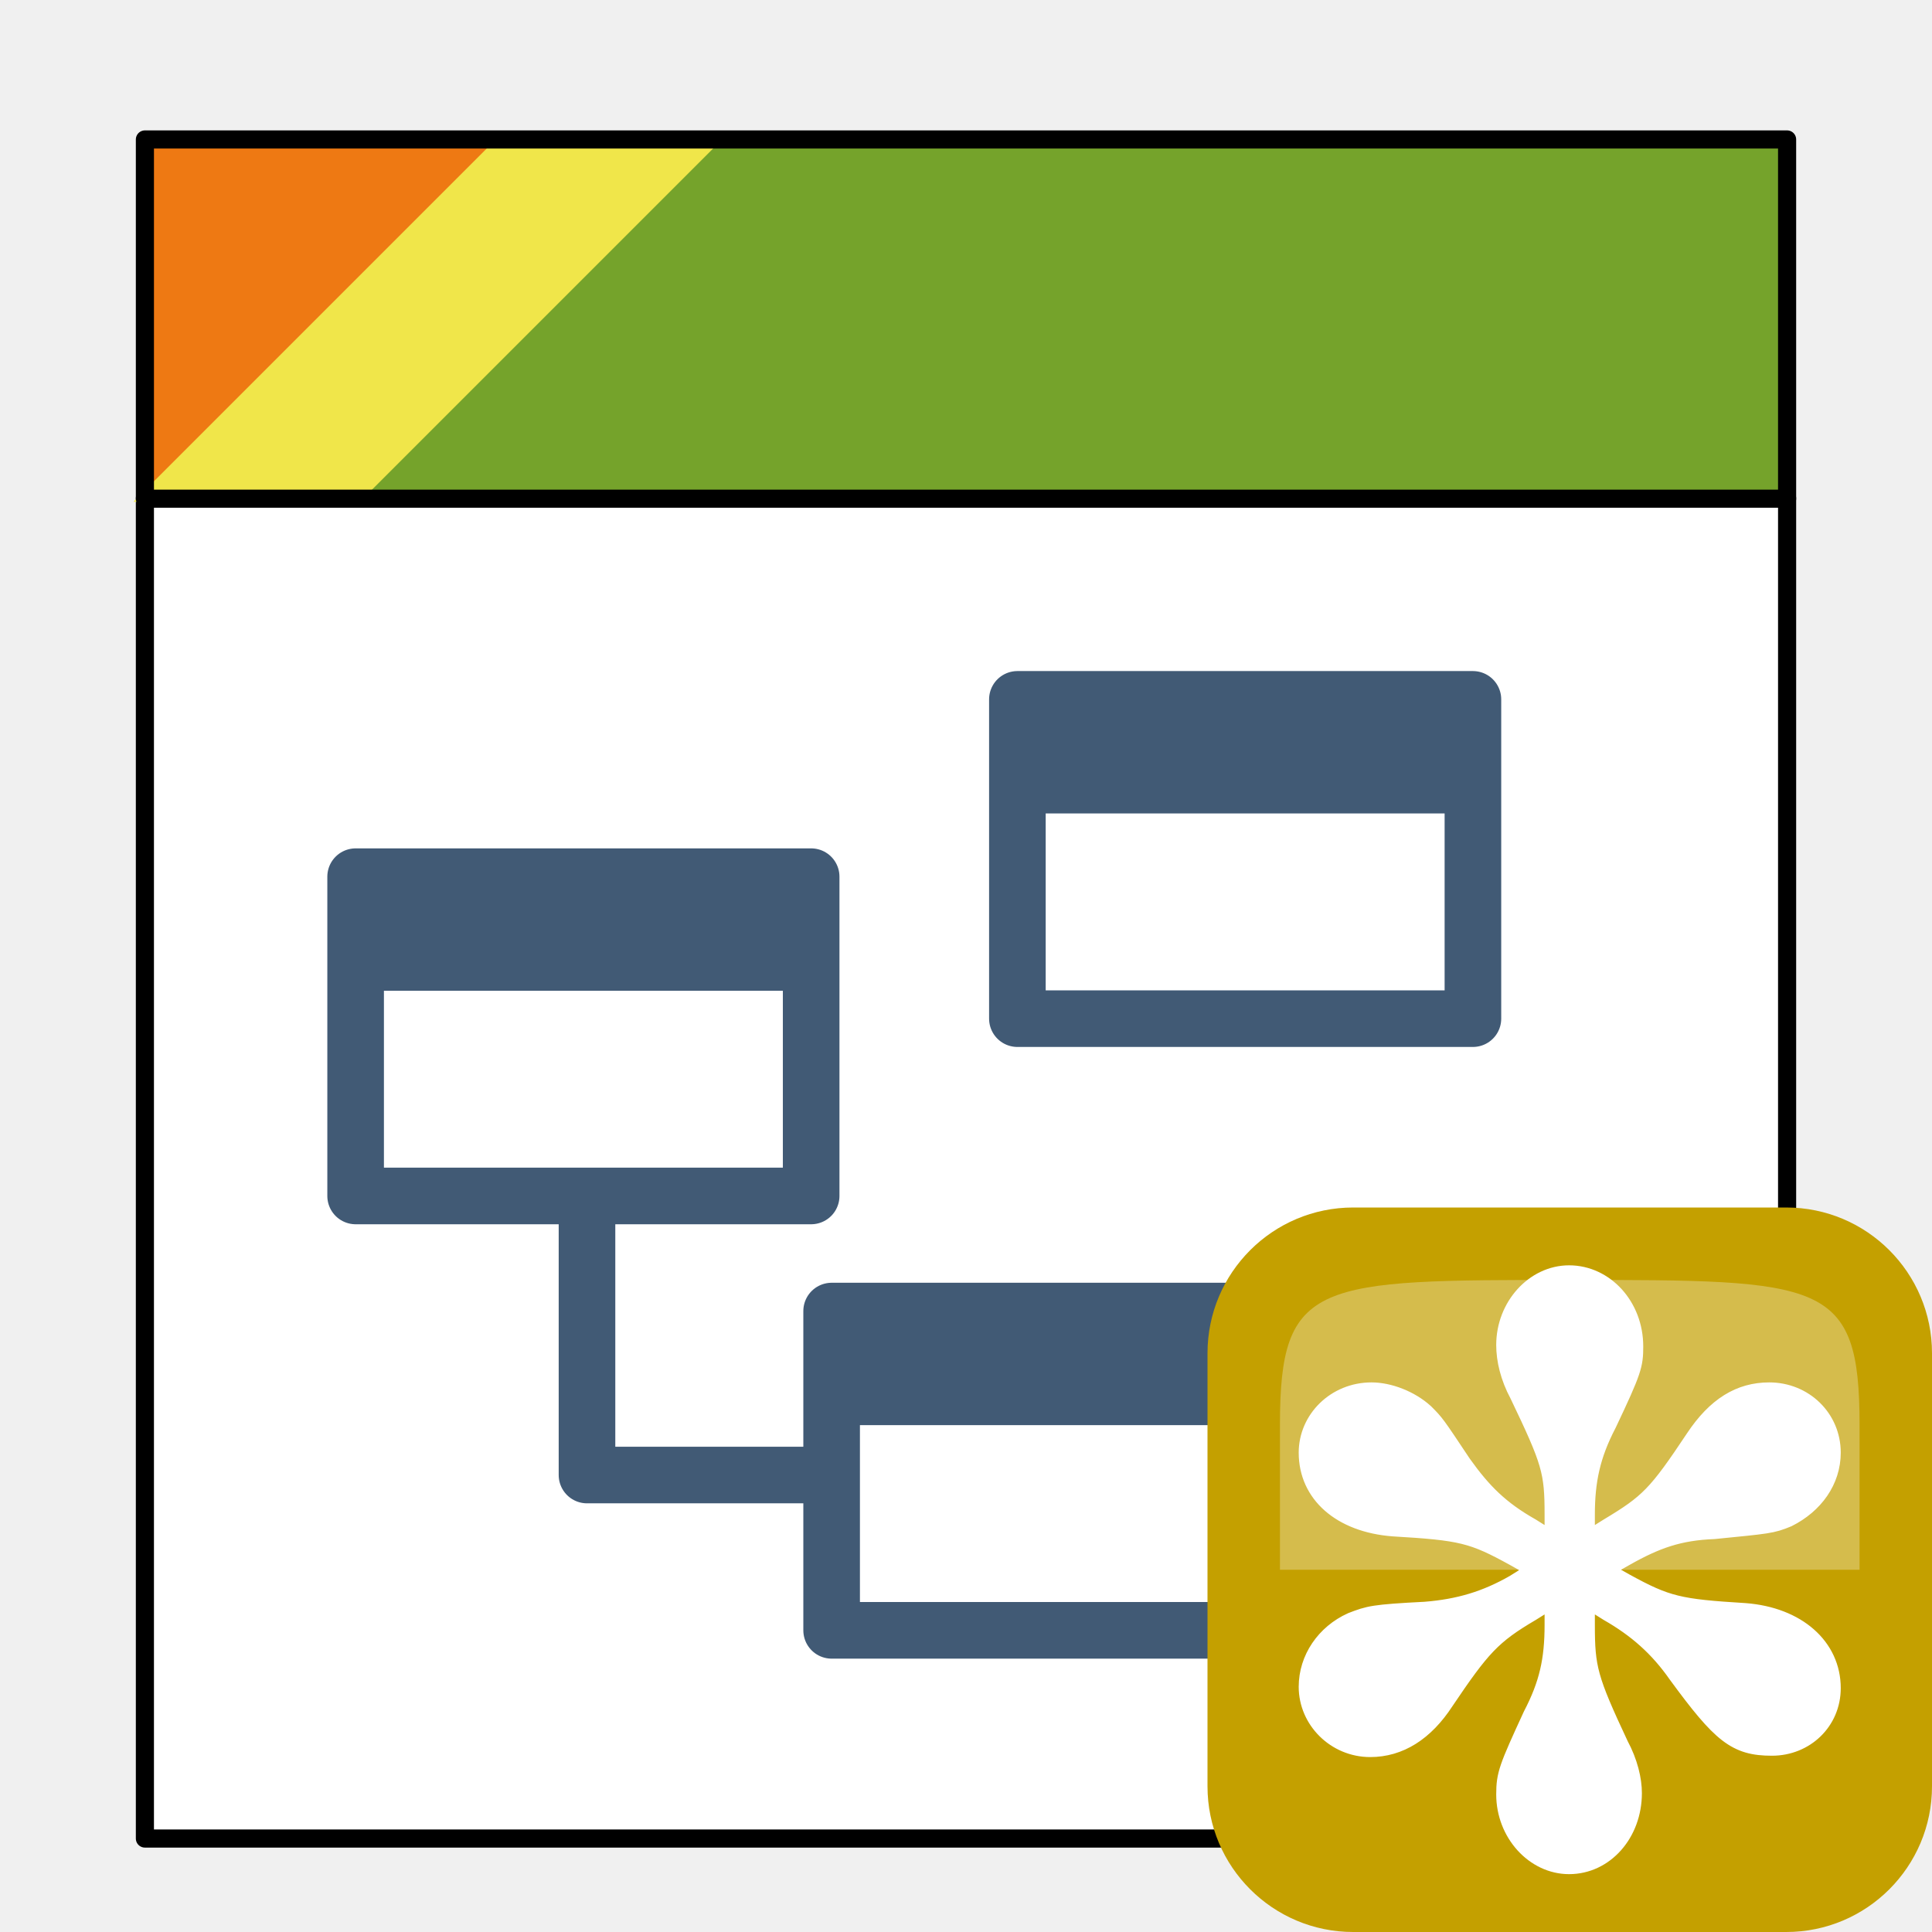
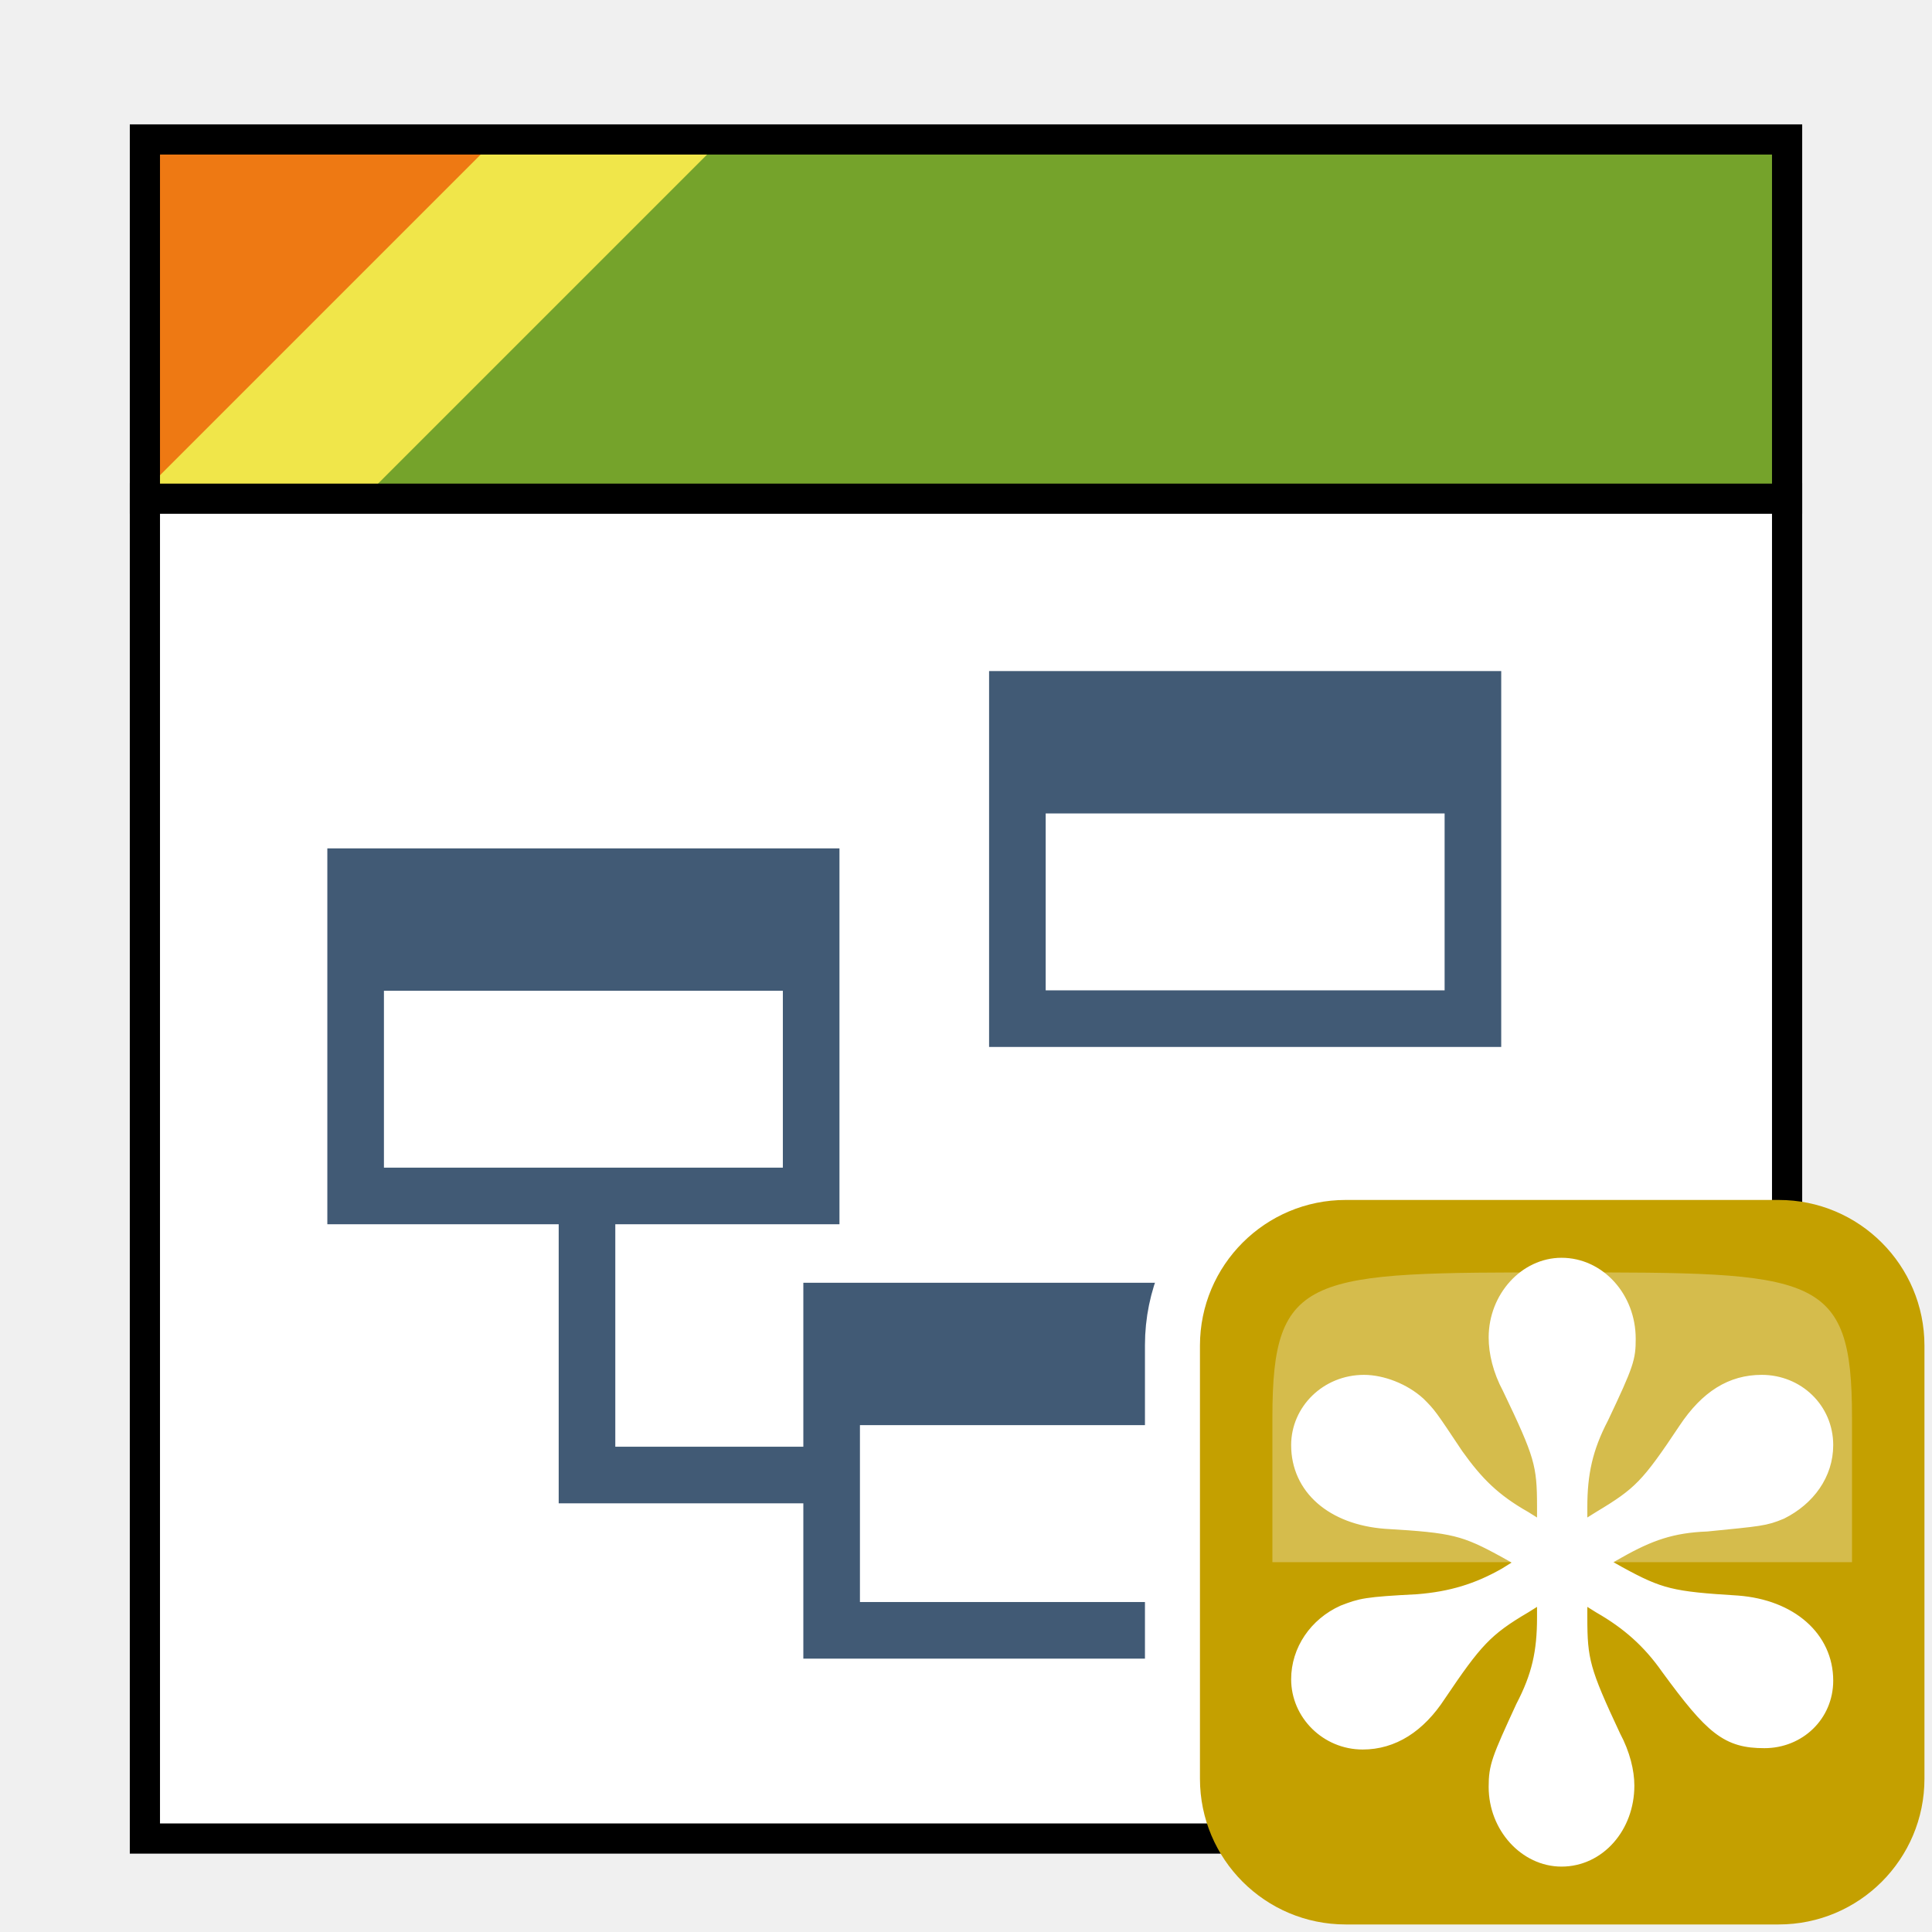
<svg xmlns="http://www.w3.org/2000/svg" xmlns:xlink="http://www.w3.org/1999/xlink" width="256" height="256" viewBox="0 0 256 256" id="svg4855" version="1.1">
  <defs id="defs4857">
    <linearGradient id="j" gradientUnits="userSpaceOnUse" x1="61.441" x2="61.206" y1="161.203" y2="273.048">
      <stop offset="0" stop-color="#129300" id="stop5494" style="stop-color:#c90000;stop-opacity:1" />
      <stop offset="1" stop-color="#e4f363" id="stop5496" />
    </linearGradient>
    <filter style="color-interpolation-filters:sRGB" id="g">
      <feFlood flood-opacity=".419" result="flood" id="feFlood5469" />
      <feComposite in="flood" in2="SourceGraphic" operator="in" result="composite1" id="feComposite5471" />
      <feGaussianBlur result="blur" stdDeviation="1.8" id="feGaussianBlur5473" />
      <feOffset dx="3" dy="3" result="offset" id="feOffset5475" />
      <feComposite in="SourceGraphic" in2="offset" operator="over" result="composite2" id="feComposite5477" />
    </filter>
    <clipPath id="i">
      <path d="m 41.456,282.456 170.306,0 0,157.495 -170.306,0 z" id="path5491" />
    </clipPath>
    <linearGradient gradientTransform="translate(-1.873624,799.781)" id="b" gradientUnits="userSpaceOnUse" x1="190.523" x2="180.141" y1="30.799" y2="41.595">
      <stop offset="0" stop-color="#afafaf" id="stop5440" />
      <stop offset="1" stop-color="#fff" id="stop5442" />
    </linearGradient>
    <filter style="color-interpolation-filters:sRGB" id="f">
      <feFlood flood-opacity=".775" result="flood" id="feFlood5458" />
      <feComposite in="flood" in2="SourceGraphic" operator="in" result="composite1" id="feComposite5460" />
      <feGaussianBlur result="blur" stdDeviation="4" id="feGaussianBlur5462" />
      <feOffset dx="1.8" dy="1.8" result="offset" id="feOffset5464" />
      <feComposite in="SourceGraphic" in2="offset" operator="over" result="composite2" id="feComposite5466" />
    </filter>
    <linearGradient gradientTransform="translate(-1.873624,799.781)" id="c" gradientUnits="userSpaceOnUse" x1="120.707" x2="123.01" xlink:href="#a" y1="244.554" y2="121.558" />
    <linearGradient id="a">
      <stop offset="0" stop-color="#f5f5f5" id="stop5435" />
      <stop offset="1" stop-color="#fff" id="stop5437" />
    </linearGradient>
    <linearGradient gradientTransform="translate(-1.873624,799.781)" id="d" gradientUnits="userSpaceOnUse" x1="-19.832" x2="384.75" xlink:href="#a" y1="221.757" y2="222.768" />
    <filter style="color-interpolation-filters:sRGB" id="e">
      <feFlood flood-opacity=".851" result="flood" id="feFlood5447" />
      <feComposite in="flood" in2="SourceGraphic" operator="in" result="composite1" id="feComposite5449" />
      <feGaussianBlur result="blur" stdDeviation="4" id="feGaussianBlur5451" />
      <feOffset dx="1.8" dy="1.8" result="offset" id="feOffset5453" />
      <feComposite in="SourceGraphic" in2="offset" operator="over" result="composite2" id="feComposite5455" />
    </filter>
+     <clipPath clipPathUnits="userSpaceOnUse" id="clipPath4336">
+       <path style="display:inline;fill:#ffffff;fill-opacity:1;fill-rule:evenodd;stroke:#000000;stroke-width:2.4;stroke-linecap:butt;stroke-linejoin:round;stroke-miterlimit:4;stroke-dasharray:none;stroke-opacity:1" d="m -733.786,495.666 0,-525.843 395.328,0 166.51,119.51 0,406.333 z" id="path4338" />
+     </clipPath>
+     <clipPath clipPathUnits="userSpaceOnUse" id="clipPath5025">
+       <rect style="display:inline;fill:#ffffff;fill-opacity:0.621;stroke:#000000;stroke-width:3.6;stroke-linecap:round;stroke-linejoin:round;stroke-miterlimit:4;stroke-dasharray:none;stroke-opacity:1" id="rect5027" width="217.6" height="177.6" x="19.2" y="66.015" />
+     </clipPath>
  </defs>
  <g id="layer8" style="display:inline">
-     <rect style="fill:#ffffff;fill-opacity:1;stroke:#000000;stroke-width:2.4;stroke-linecap:round;stroke-linejoin:round;stroke-miterlimit:4;stroke-dasharray:none;stroke-opacity:1" id="rect5626" width="217.6" height="177.6" x="19.2" y="66.015" />
+     <rect style="fill:#ffffff;fill-opacity:1;stroke:#000000;stroke-width:4;stroke-linecap:round;stroke-linejoin:miter;stroke-miterlimit:4;stroke-dasharray:none;stroke-opacity:1" id="rect5626" width="217.6" height="177.6" x="19.2" y="66.015" />
    <rect style="fill:#75a32b;fill-opacity:1;stroke:none;stroke-width:2.4;stroke-linecap:round;stroke-linejoin:round;stroke-miterlimit:4;stroke-dasharray:none;stroke-opacity:1" id="rect5626-2" width="217.6" height="47.6" x="19.186" y="18.479" />
    <path style="fill:#ee7913;fill-opacity:1;fill-rule:evenodd;stroke:none;stroke-width:1px;stroke-linecap:butt;stroke-linejoin:miter;stroke-opacity:1" d="m 19,65.75 0,-47.5 47.315,0 z" id="path5673" />
    <rect style="fill:#f0e64a;fill-opacity:1;stroke:none;stroke-width:2.4;stroke-linecap:round;stroke-linejoin:round;stroke-miterlimit:4;stroke-dasharray:none;stroke-opacity:1" id="rect5696" width="30" height="69.296" x="84.172" y="24.742" transform="matrix(1,0,-0.7071068,0.7071068,0,0)" />
-     <rect style="display:inline;fill:none;fill-opacity:1;stroke:#000000;stroke-width:2.4;stroke-linecap:round;stroke-linejoin:round;stroke-miterlimit:4;stroke-dasharray:none;stroke-opacity:1" id="rect5626-2-6" width="217.6" height="47.6" x="19.2" y="18.479" />
+     <rect style="display:inline;fill:none;fill-opacity:1;stroke:#000000;stroke-width:4;stroke-linecap:round;stroke-linejoin:miter;stroke-miterlimit:4;stroke-dasharray:none;stroke-opacity:1" id="rect5626-2-6" width="217.6" height="47.6" x="19.2" y="18.479" />
  </g>
  <g id="layer5" style="display:inline">
-     <g id="g5656" transform="translate(-2,0)">
-       <rect y="92.67" x="136.809" height="42.306" width="60.36" id="rect4792-9" style="display:inline;fill:#ffffff;fill-opacity:1;stroke:#415a75;stroke-width:7.5;stroke-linecap:butt;stroke-linejoin:round;stroke-miterlimit:4;stroke-dasharray:none;stroke-opacity:1" />
-       <rect y="90.597" x="136.236" height="17.188" width="61.505" id="rect6294-5" style="fill:#415a75;fill-opacity:1;stroke:none;stroke-width:2;stroke-linecap:butt;stroke-linejoin:round;stroke-miterlimit:4;stroke-dasharray:none;stroke-opacity:1" />
-     </g>
-     <path style="display:inline;fill:none;fill-rule:evenodd;stroke:#415a75;stroke-width:7.5;stroke-linecap:butt;stroke-linejoin:round;stroke-miterlimit:4;stroke-dasharray:none;stroke-opacity:1" d="m 108.714,195.448 -30.934,0 0,-45.828" id="path6936" />
-     <g style="display:inline" id="g6901" transform="translate(-14.29265,-783.0167)">
-       <rect y="899.181" x="61.415" height="42.306" width="60.36" id="rect4792" style="display:inline;fill:#ffffff;fill-opacity:1;stroke:#415a75;stroke-width:7.5;stroke-linecap:butt;stroke-linejoin:round;stroke-miterlimit:4;stroke-dasharray:none;stroke-opacity:1" />
-       <rect y="897.109" x="60.843" height="17.188" width="61.505" id="rect6294" style="fill:#415a75;fill-opacity:1;stroke:none;stroke-width:2;stroke-linecap:butt;stroke-linejoin:round;stroke-miterlimit:4;stroke-dasharray:none;stroke-opacity:1" />
-     </g>
-     <g transform="translate(48.78068,-725.4587)" style="display:inline" id="g6901-6">
-       <rect y="899.181" x="61.415" height="42.306" width="60.36" id="rect4792-7" style="display:inline;fill:#ffffff;fill-opacity:1;stroke:#415a75;stroke-width:7.5;stroke-linecap:butt;stroke-linejoin:round;stroke-miterlimit:4;stroke-dasharray:none;stroke-opacity:1" />
-       <rect y="897.109" x="60.843" height="17.188" width="61.505" id="rect6294-9" style="fill:#415a75;fill-opacity:1;stroke:none;stroke-width:2;stroke-linecap:butt;stroke-linejoin:round;stroke-miterlimit:4;stroke-dasharray:none;stroke-opacity:1" />
-     </g>
+     <rect style="display:inline;fill:#ffffff;fill-opacity:1;stroke:#415a75;stroke-width:7.5;stroke-linecap:butt;stroke-linejoin:miter;stroke-miterlimit:4;stroke-dasharray:none;stroke-opacity:1" id="rect4792-9" width="60.36" height="42.306" x="134.809" y="92.67" />
+     <rect style="fill:#415a75;fill-opacity:1;stroke:none;stroke-width:2;stroke-linecap:butt;stroke-linejoin:round;stroke-miterlimit:4;stroke-dasharray:none;stroke-opacity:1" id="rect6294-5" width="61.505" height="17.188" x="134.236" y="90.597" />
+     <path style="display:inline;fill:none;fill-rule:evenodd;stroke:#415a75;stroke-width:7.5;stroke-linecap:butt;stroke-linejoin:miter;stroke-miterlimit:4;stroke-dasharray:none;stroke-opacity:1" d="m 108.714,195.448 -30.934,0 0,-45.828" id="path6936" />
+     <rect style="display:inline;fill:#ffffff;fill-opacity:1;stroke:#415a75;stroke-width:7.5;stroke-linecap:butt;stroke-linejoin:miter;stroke-miterlimit:4;stroke-dasharray:none;stroke-opacity:1" id="rect4792" width="60.36" height="42.306" x="47.123" y="116.164" />
+     <rect style="fill:#415a75;fill-opacity:1;stroke:none;stroke-width:2;stroke-linecap:butt;stroke-linejoin:miter;stroke-miterlimit:4;stroke-dasharray:none;stroke-opacity:1" id="rect6294" width="61.505" height="17.188" x="46.55" y="114.092" />
+     <rect style="display:inline;fill:#ffffff;fill-opacity:1;stroke:#415a75;stroke-width:7.5;stroke-linecap:butt;stroke-linejoin:miter;stroke-miterlimit:4;stroke-dasharray:none;stroke-opacity:1" id="rect4792-7" width="60.36" height="42.306" x="110.196" y="173.722" />
+     <rect style="fill:#415a75;fill-opacity:1;stroke:none;stroke-width:2;stroke-linecap:butt;stroke-linejoin:miter;stroke-miterlimit:4;stroke-dasharray:none;stroke-opacity:1" id="rect6294-9" width="61.505" height="17.188" x="109.623" y="171.65" />
  </g>
  <g id="layer7" style="display:inline">
-     <g style="display:inline" transform="matrix(7.384615,0,0,7.384615,19.69231,19.69231)" id="g6313-0">
-       <rect y="19" x="19" width="13" ry="2.615" rx="2.615" height="13" id="rect6315-3" style="fill:#c4a000" />
-       <path d="m 20.3,25.5 10.4,0 0,-2.6 c 0,-2.6 -0.65,-2.6 -5.2,-2.6 -4.55,0 -5.2,0 -5.2,2.6 l 0,2.6 z" id="path6317-8" style="opacity:0.3;fill:#fcffff;fill-rule:evenodd" />
-       <path transform="matrix(0.60272,0,0,0.60366,29.09,29.54)" d="m -6.457,-5.813 0,0.76 c 0,1.04 -0.16,1.76 -0.64,2.68 -0.72,1.56 -0.8,1.76 -0.8,2.36 0,1.16 0.88,2.12 1.92,2.12 1.08,0 1.92,-0.96 1.92,-2.16 0,-0.4 -0.12,-0.92 -0.4,-1.44 -0.92,-1.96 -1,-2.28 -1,-3.56 l 0,-0.76 0.64,0.4 c 0.84,0.48 1.48,1.04 2.04,1.84 1.32,1.8 1.76,2.16 2.84,2.16 1,0 1.8,-0.76 1.8,-1.76 0,-1.24 -1.04,-2.16 -2.6,-2.28 -1.96,-0.12 -2.32,-0.2 -3.56,-0.88 l -0.64,-0.36 0.64,-0.36 c 0.92,-0.52 1.6,-0.76 2.64,-0.8 1.6,-0.16 1.72,-0.16 2.2,-0.36 0.8,-0.4 1.32,-1.12 1.32,-1.96 0,-1.04 -0.84,-1.84 -1.88,-1.84 -0.88,0 -1.6,0.44 -2.24,1.4 -1.12,1.68 -1.36,1.92 -2.56,2.64 l -0.64,0.4 0,-0.76 c 0,-1 0.16,-1.76 0.64,-2.68 0.76,-1.6 0.8,-1.76 0.8,-2.32 0,-1.2 -0.88,-2.16 -1.96,-2.16 -1.04,0 -1.92,0.96 -1.92,2.12 0,0.44 0.12,0.96 0.4,1.48 0.96,2 1.04,2.28 1.04,3.56 l 0,0.76 -0.64,-0.4 c -0.92,-0.52 -1.44,-1.04 -2.04,-1.88 -0.8,-1.2 -0.8,-1.2 -1.12,-1.52 -0.44,-0.4 -1.08,-0.64 -1.6,-0.64 -1.08,0 -1.92,0.84 -1.92,1.84 0,1.24 1,2.12 2.56,2.24 2.04,0.12 2.36,0.2 3.6,0.88 l 0.64,0.36 -0.64,0.4 c -0.84,0.48 -1.64,0.72 -2.64,0.8 -1.56,0.08 -1.68,0.12 -2.2,0.32 -0.8,0.36 -1.32,1.12 -1.32,1.96 0,1 0.84,1.84 1.88,1.84 0.88,0 1.64,-0.48 2.24,-1.4 1.08,-1.6 1.4,-1.96 2.56,-2.64 z" id="path6319" style="fill:#ffffff;stroke:#ffffff;stroke-width:0.497" />
-     </g>
+     <rect style="display:inline;fill:none;stroke:#ffffff;stroke-width:14.716;stroke-miterlimit:4;stroke-dasharray:none;stroke-opacity:1" id="rect6315-3-6" height="96" rx="20.469" ry="20.13" width="96" x="159" y="159" clip-path="url(#clipPath5025)" transform="matrix(0.9433988,0,0,0.9593231,8.653169,6.409521)" />
+     <rect style="fill:#c4a000" id="rect6315-3" height="96" rx="19.311" ry="19.311" width="96" x="159" y="159" />
+     <path style="opacity:0.3;fill:#fcffff;fill-rule:evenodd" id="path6317-8" d="m 168.6,207 76.8,0 0,-19.2 c 0,-19.2 -4.8,-19.2 -38.4,-19.2 -33.6,0 -38.4,0 -38.4,19.2 l 0,19.2 z" />
+     <path style="fill:#ffffff;stroke:#ffffff;stroke-width:2.214" id="path6319" d="m 204.772,210.921 0,3.388 c 0,4.636 -0.712,7.846 -2.849,11.947 -3.205,6.954 -3.561,7.846 -3.561,10.52 0,5.171 3.917,9.451 8.546,9.451 4.807,0 8.546,-4.279 8.546,-9.629 0,-1.783 -0.534,-4.101 -1.78,-6.419 -4.095,-8.737 -4.451,-10.164 -4.451,-15.87 l 0,-3.388 2.849,1.783 c 3.739,2.14 6.587,4.636 9.08,8.202 5.875,8.024 7.834,9.629 12.64,9.629 4.451,0 8.012,-3.388 8.012,-7.846 0,-5.528 -4.629,-9.629 -11.572,-10.164 -8.724,-0.535 -10.326,-0.892 -15.845,-3.923 l -2.849,-1.605 2.849,-1.605 c 4.095,-2.318 7.121,-3.388 11.75,-3.566 7.121,-0.713 7.655,-0.713 9.792,-1.605 3.561,-1.783 5.875,-4.993 5.875,-8.737 0,-4.636 -3.739,-8.202 -8.368,-8.202 -3.917,0 -7.121,1.961 -9.97,6.241 -4.985,7.489 -6.053,8.559 -11.394,11.769 l -2.849,1.783 0,-3.388 c 0,-4.458 0.712,-7.846 2.849,-11.947 3.383,-7.132 3.561,-7.846 3.561,-10.342 0,-5.349 -3.917,-9.629 -8.724,-9.629 -4.629,0 -8.546,4.279 -8.546,9.451 0,1.961 0.534,4.279 1.78,6.598 4.273,8.916 4.629,10.164 4.629,15.87 l 0,3.388 -2.849,-1.783 c -4.095,-2.318 -6.409,-4.636 -9.08,-8.381 -3.561,-5.349 -3.561,-5.349 -4.985,-6.776 -1.958,-1.783 -4.807,-2.853 -7.121,-2.853 -4.807,0 -8.546,3.745 -8.546,8.202 0,5.528 4.451,9.451 11.394,9.985 9.08,0.535 10.504,0.892 16.023,3.923 l 2.849,1.605 -2.849,1.783 c -3.739,2.14 -7.299,3.21 -11.75,3.566 -6.943,0.357 -7.477,0.535 -9.792,1.427 -3.561,1.605 -5.875,4.993 -5.875,8.737 0,4.458 3.739,8.202 8.368,8.202 3.917,0 7.299,-2.14 9.97,-6.241 4.807,-7.132 6.231,-8.737 11.394,-11.769 z" />
  </g>
</svg>
